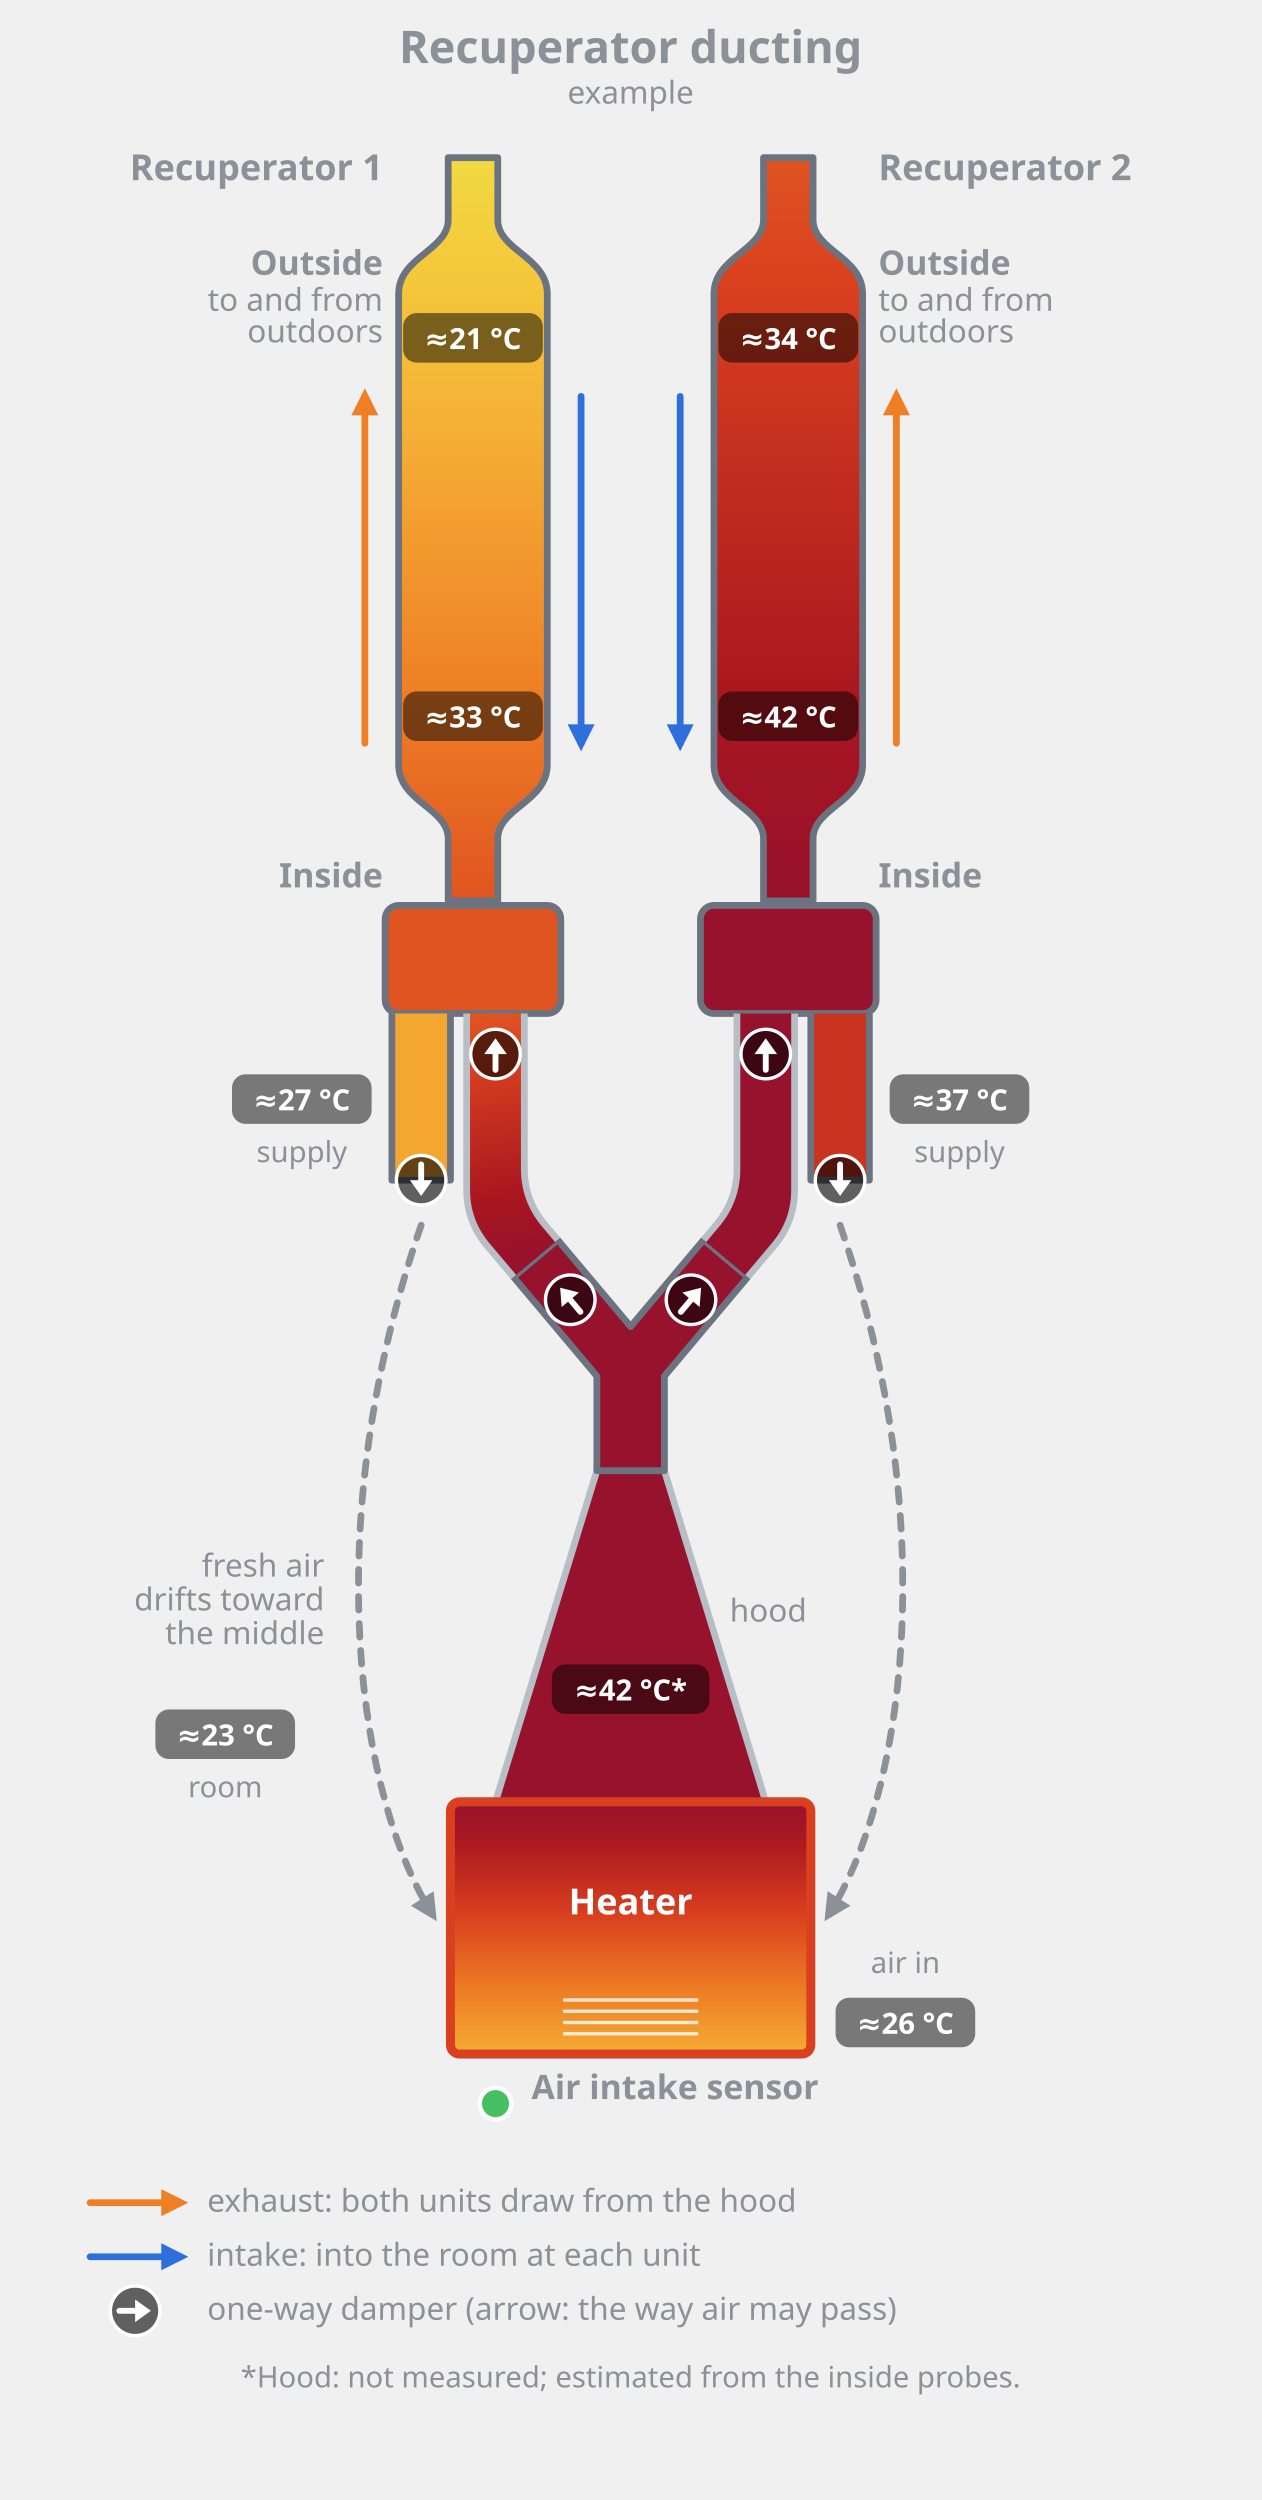
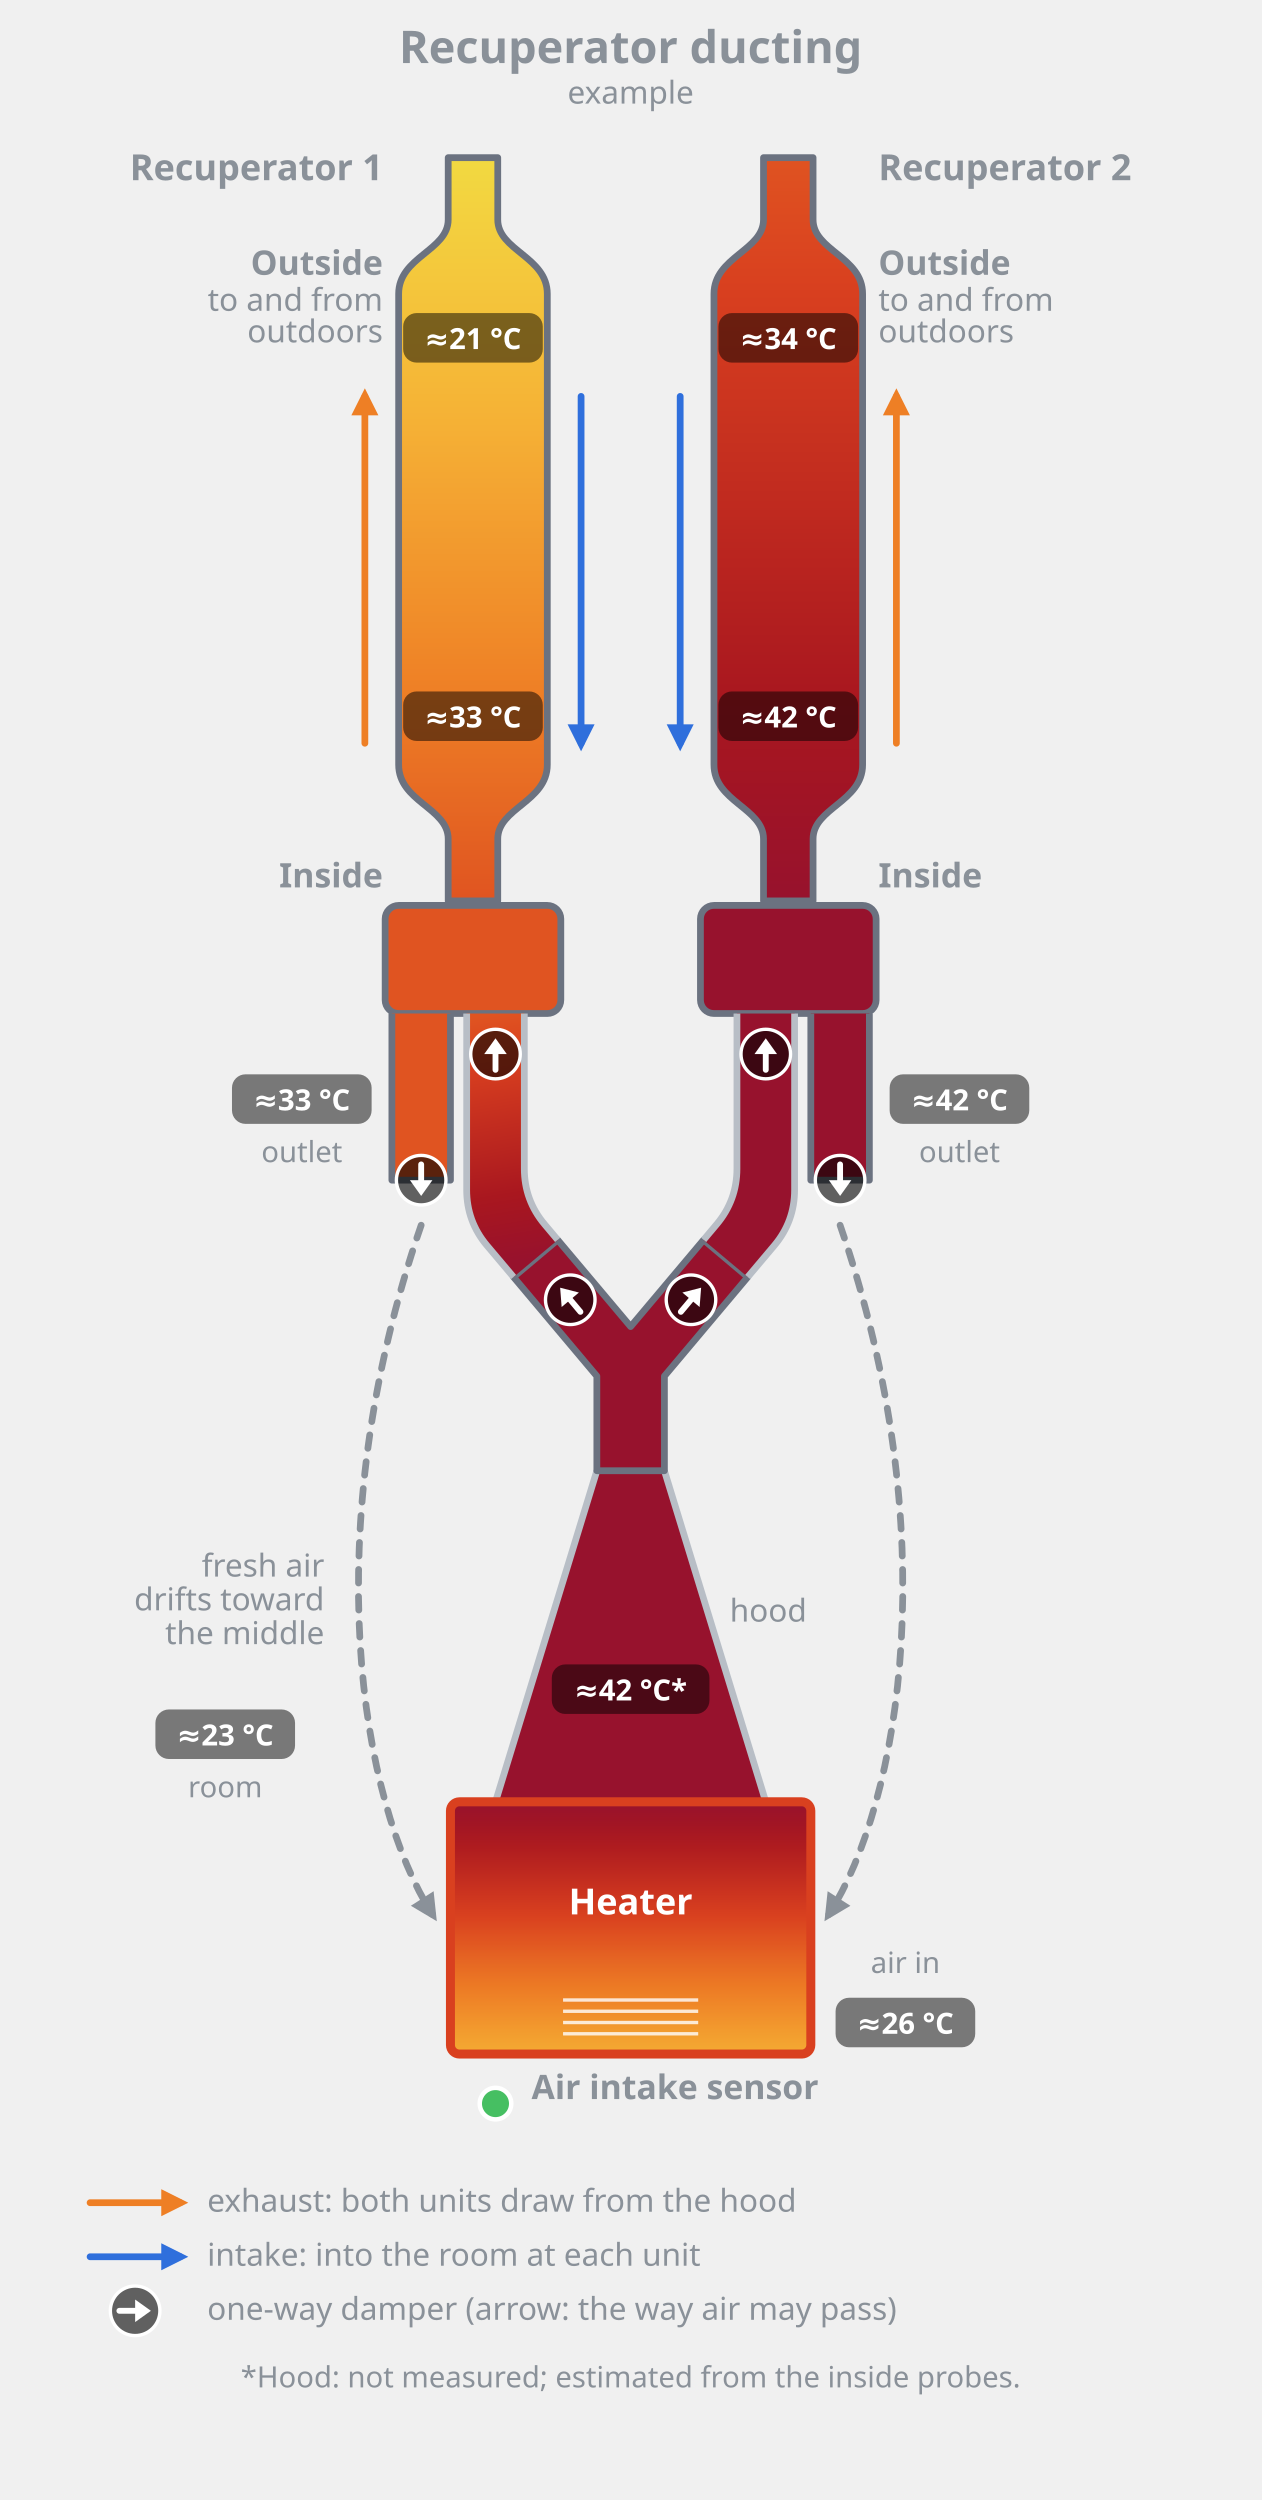
<svg xmlns="http://www.w3.org/2000/svg" viewBox="0 0 560 1110" width="560" height="1110" font-family="sans-serif">
  <defs>
    <linearGradient id="g-pipe-l-s" x1="20.0" y1="0.0" x2="620.0" y2="0.0" gradientUnits="userSpaceOnUse">
      <stop offset="0.000" stop-color="#f2d941" />
      <stop offset="0.091" stop-color="#f3cf3e" />
      <stop offset="0.182" stop-color="#f4c53b" />
      <stop offset="0.273" stop-color="#f5bb38" />
      <stop offset="0.364" stop-color="#f5b035" />
      <stop offset="0.455" stop-color="#f3a331" />
      <stop offset="0.545" stop-color="#f2972d" />
      <stop offset="0.636" stop-color="#f08b29" />
      <stop offset="0.727" stop-color="#ee7e25" />
      <stop offset="0.818" stop-color="#e97024" />
      <stop offset="0.909" stop-color="#e46222" />
      <stop offset="1.000" stop-color="#e05421" />
    </linearGradient>
    <linearGradient id="g-pipe-r-s" x1="20.0" y1="0.0" x2="620.0" y2="0.0" gradientUnits="userSpaceOnUse">
      <stop offset="0.000" stop-color="#df5321" />
      <stop offset="0.091" stop-color="#dc4920" />
      <stop offset="0.182" stop-color="#d83f1f" />
      <stop offset="0.273" stop-color="#d0381f" />
      <stop offset="0.364" stop-color="#c8321f" />
      <stop offset="0.455" stop-color="#c12b1f" />
      <stop offset="0.545" stop-color="#b9241f" />
      <stop offset="0.636" stop-color="#b11e1f" />
      <stop offset="0.727" stop-color="#a9171f" />
      <stop offset="0.818" stop-color="#a31523" />
      <stop offset="0.909" stop-color="#9d1328" />
      <stop offset="1.000" stop-color="#97122d" />
    </linearGradient>
    <linearGradient id="g-box-l-s" x1="0.0" y1="402.0" x2="0.0" y2="450.0" gradientUnits="userSpaceOnUse">
      <stop offset="0.000" stop-color="#e05421" />
      <stop offset="0.091" stop-color="#e05421" />
      <stop offset="0.182" stop-color="#e05421" />
      <stop offset="0.273" stop-color="#e05421" />
      <stop offset="0.364" stop-color="#e05421" />
      <stop offset="0.455" stop-color="#e05421" />
      <stop offset="0.545" stop-color="#e05421" />
      <stop offset="0.636" stop-color="#e05421" />
      <stop offset="0.727" stop-color="#e05421" />
      <stop offset="0.818" stop-color="#e05421" />
      <stop offset="0.909" stop-color="#e05421" />
      <stop offset="1.000" stop-color="#e05421" />
    </linearGradient>
    <linearGradient id="g-box-r-s" x1="0.0" y1="402.0" x2="0.0" y2="450.0" gradientUnits="userSpaceOnUse">
      <stop offset="0.000" stop-color="#97122d" />
      <stop offset="0.091" stop-color="#97122d" />
      <stop offset="0.182" stop-color="#97122d" />
      <stop offset="0.273" stop-color="#97122d" />
      <stop offset="0.364" stop-color="#97122d" />
      <stop offset="0.455" stop-color="#97122d" />
      <stop offset="0.545" stop-color="#97122d" />
      <stop offset="0.636" stop-color="#97122d" />
      <stop offset="0.727" stop-color="#97122d" />
      <stop offset="0.818" stop-color="#97122d" />
      <stop offset="0.909" stop-color="#97122d" />
      <stop offset="1.000" stop-color="#97122d" />
    </linearGradient>
    <linearGradient id="g-out-l-s" x1="0.0" y1="450.0" x2="0.0" y2="524.0" gradientUnits="userSpaceOnUse">
-       <stop offset="0.000" stop-color="#f4a632" />
-       <stop offset="0.091" stop-color="#f4a632" />
-       <stop offset="0.182" stop-color="#f4a632" />
-       <stop offset="0.273" stop-color="#f4a632" />
-       <stop offset="0.364" stop-color="#f4a632" />
-       <stop offset="0.455" stop-color="#f4a632" />
-       <stop offset="0.545" stop-color="#f4a632" />
-       <stop offset="0.636" stop-color="#f4a632" />
-       <stop offset="0.727" stop-color="#f4a632" />
-       <stop offset="0.818" stop-color="#f4a632" />
-       <stop offset="0.909" stop-color="#f4a632" />
-       <stop offset="1.000" stop-color="#f4a632" />
+       <stop offset="0.000" stop-color="#e05421" />
+       <stop offset="0.091" stop-color="#e05421" />
+       <stop offset="0.182" stop-color="#e05421" />
+       <stop offset="0.273" stop-color="#e05421" />
+       <stop offset="0.364" stop-color="#e05421" />
+       <stop offset="0.455" stop-color="#e05421" />
+       <stop offset="0.545" stop-color="#e05421" />
+       <stop offset="0.636" stop-color="#e05421" />
+       <stop offset="0.727" stop-color="#e05421" />
+       <stop offset="0.818" stop-color="#e05421" />
+       <stop offset="0.909" stop-color="#e05421" />
+       <stop offset="1.000" stop-color="#e05421" />
    </linearGradient>
    <linearGradient id="g-out-r-s" x1="0.0" y1="450.0" x2="0.0" y2="524.0" gradientUnits="userSpaceOnUse">
-       <stop offset="0.000" stop-color="#c9331f" />
-       <stop offset="0.091" stop-color="#c9331f" />
-       <stop offset="0.182" stop-color="#c9331f" />
-       <stop offset="0.273" stop-color="#c9331f" />
-       <stop offset="0.364" stop-color="#c9331f" />
-       <stop offset="0.455" stop-color="#c9331f" />
-       <stop offset="0.545" stop-color="#c9331f" />
-       <stop offset="0.636" stop-color="#c9331f" />
-       <stop offset="0.727" stop-color="#c9331f" />
-       <stop offset="0.818" stop-color="#c9331f" />
-       <stop offset="0.909" stop-color="#c9331f" />
-       <stop offset="1.000" stop-color="#c9331f" />
+       <stop offset="0.000" stop-color="#97122d" />
+       <stop offset="0.091" stop-color="#97122d" />
+       <stop offset="0.182" stop-color="#97122d" />
+       <stop offset="0.273" stop-color="#97122d" />
+       <stop offset="0.364" stop-color="#97122d" />
+       <stop offset="0.455" stop-color="#97122d" />
+       <stop offset="0.545" stop-color="#97122d" />
+       <stop offset="0.636" stop-color="#97122d" />
+       <stop offset="0.727" stop-color="#97122d" />
+       <stop offset="0.818" stop-color="#97122d" />
+       <stop offset="0.909" stop-color="#97122d" />
+       <stop offset="1.000" stop-color="#97122d" />
    </linearGradient>
    <linearGradient id="g-hose-l-s" x1="237.8" y1="558.8" x2="220.0" y2="450.0" gradientUnits="userSpaceOnUse">
      <stop offset="0.000" stop-color="#97122d" />
      <stop offset="0.091" stop-color="#9d1328" />
      <stop offset="0.182" stop-color="#a31523" />
      <stop offset="0.273" stop-color="#a9171f" />
      <stop offset="0.364" stop-color="#b11e1f" />
      <stop offset="0.455" stop-color="#b9251f" />
      <stop offset="0.545" stop-color="#c12b1f" />
      <stop offset="0.636" stop-color="#c9321f" />
      <stop offset="0.727" stop-color="#d1391f" />
      <stop offset="0.818" stop-color="#d9401f" />
      <stop offset="0.909" stop-color="#dc4a20" />
      <stop offset="1.000" stop-color="#e05421" />
    </linearGradient>
    <linearGradient id="g-hose-r-s" x1="322.2" y1="558.8" x2="340.0" y2="450.0" gradientUnits="userSpaceOnUse">
      <stop offset="0.000" stop-color="#97122d" />
      <stop offset="0.091" stop-color="#97122d" />
      <stop offset="0.182" stop-color="#97122d" />
      <stop offset="0.273" stop-color="#97122d" />
      <stop offset="0.364" stop-color="#97122d" />
      <stop offset="0.455" stop-color="#97122d" />
      <stop offset="0.545" stop-color="#97122d" />
      <stop offset="0.636" stop-color="#97122d" />
      <stop offset="0.727" stop-color="#97122d" />
      <stop offset="0.818" stop-color="#97122d" />
      <stop offset="0.909" stop-color="#97122d" />
      <stop offset="1.000" stop-color="#97122d" />
    </linearGradient>
    <linearGradient id="g-hood-s" x1="0.0" y1="800.0" x2="0.0" y2="653.0" gradientUnits="userSpaceOnUse">
      <stop offset="0.000" stop-color="#97122d" />
      <stop offset="0.091" stop-color="#97122d" />
      <stop offset="0.182" stop-color="#97122d" />
      <stop offset="0.273" stop-color="#97122d" />
      <stop offset="0.364" stop-color="#97122d" />
      <stop offset="0.455" stop-color="#97122d" />
      <stop offset="0.545" stop-color="#97122d" />
      <stop offset="0.636" stop-color="#97122d" />
      <stop offset="0.727" stop-color="#97122d" />
      <stop offset="0.818" stop-color="#97122d" />
      <stop offset="0.909" stop-color="#97122d" />
      <stop offset="1.000" stop-color="#97122d" />
    </linearGradient>
    <linearGradient id="g-heater-s" x1="0.0" y1="912.0" x2="0.0" y2="800.0" gradientUnits="userSpaceOnUse">
      <stop offset="0.000" stop-color="#f4ab33" />
      <stop offset="0.091" stop-color="#f29b2e" />
      <stop offset="0.182" stop-color="#f08a29" />
      <stop offset="0.273" stop-color="#ec7924" />
      <stop offset="0.364" stop-color="#e66723" />
      <stop offset="0.455" stop-color="#e05421" />
      <stop offset="0.545" stop-color="#d9411f" />
      <stop offset="0.636" stop-color="#cc341f" />
      <stop offset="0.727" stop-color="#bd281f" />
      <stop offset="0.818" stop-color="#af1c1f" />
      <stop offset="0.909" stop-color="#a21524" />
      <stop offset="1.000" stop-color="#97122d" />
    </linearGradient>
    <marker id="head-ee7f25-s" viewBox="0 0 10 10" refX="7" refY="5" markerWidth="4" markerHeight="4" orient="auto-start-reverse">
      <path d="M0,0 L10,5 L0,10 Z" fill="#ee7f25" />
    </marker>
    <marker id="head-2f6fdc-s" viewBox="0 0 10 10" refX="7" refY="5" markerWidth="4" markerHeight="4" orient="auto-start-reverse">
      <path d="M0,0 L10,5 L0,10 Z" fill="#2f6fdc" />
    </marker>
    <marker id="head-8a9199-s" viewBox="0 0 10 10" refX="7" refY="5" markerWidth="4" markerHeight="4" orient="auto-start-reverse">
      <path d="M0,0 L10,5 L0,10 Z" fill="#8a9199" />
    </marker>
  </defs>
  <text x="280" y="28" text-anchor="middle" font-size="20" font-weight="bold" fill="#8a9199">Recuperator ducting</text>
  <text id="t-sub-s" x="280" y="46" text-anchor="middle" font-size="14" fill="#8a9199">example</text>
  <g transform="translate(276,59) rotate(90) scale(0.55)">
    <path d="M 20,100 L 70,100 C 95,100 100,60 130,60 L 510,60 C 540,60 545,100 570,100 L 620,100 L 620,140 L 570,140 C 545,140 540,180 510,180 L 130,180 C 100,180 95,140 70,140 L 20,140 Z" fill="url(#g-pipe-l-s)" stroke="#6b7280" stroke-width="3" vector-effect="non-scaling-stroke" stroke-linejoin="round" />
  </g>
  <g transform="translate(416,59) rotate(90) scale(0.55)">
    <path d="M 20,100 L 70,100 C 95,100 100,60 130,60 L 510,60 C 540,60 545,100 570,100 L 620,100 L 620,140 L 570,140 C 545,140 540,180 510,180 L 130,180 C 100,180 95,140 70,140 L 20,140 Z" fill="url(#g-pipe-r-s)" stroke="#6b7280" stroke-width="3" vector-effect="non-scaling-stroke" stroke-linejoin="round" />
  </g>
  <text x="170" y="80" text-anchor="end" font-size="16" font-weight="bold" fill="#8a9199">Recuperator 1</text>
  <text x="390" y="80" text-anchor="start" font-size="16" font-weight="bold" fill="#8a9199">Recuperator 2</text>
  <text x="170" y="122" text-anchor="end" font-size="15" font-weight="bold" fill="#8a9199">Outside</text>
  <text x="170" y="138" text-anchor="end" font-size="14" fill="#8a9199">to and from</text>
  <text x="170" y="152" text-anchor="end" font-size="14" fill="#8a9199">outdoors</text>
  <text x="170" y="394" text-anchor="end" font-size="15" font-weight="bold" fill="#8a9199">Inside</text>
  <text x="390" y="122" text-anchor="start" font-size="15" font-weight="bold" fill="#8a9199">Outside</text>
  <text x="390" y="138" text-anchor="start" font-size="14" fill="#8a9199">to and from</text>
  <text x="390" y="152" text-anchor="start" font-size="14" fill="#8a9199">outdoors</text>
  <text x="390" y="394" text-anchor="start" font-size="15" font-weight="bold" fill="#8a9199">Inside</text>
  <rect x="179" y="139" width="62" height="22" rx="6" fill="#000" fill-opacity="0.5" />
  <text id="t-l-out-s" x="210" y="155" text-anchor="middle" font-size="13" font-weight="bold" fill="#fff">≈21 °C</text>
  <rect x="179" y="307" width="62" height="22" rx="6" fill="#000" fill-opacity="0.5" />
  <text id="t-l-in-s" x="210" y="323" text-anchor="middle" font-size="13" font-weight="bold" fill="#fff">≈33 °C</text>
  <rect x="319" y="139" width="62" height="22" rx="6" fill="#000" fill-opacity="0.5" />
  <text id="t-r-out-s" x="350" y="155" text-anchor="middle" font-size="13" font-weight="bold" fill="#fff">≈34 °C</text>
  <rect x="319" y="307" width="62" height="22" rx="6" fill="#000" fill-opacity="0.5" />
  <text id="t-r-in-s" x="350" y="323" text-anchor="middle" font-size="13" font-weight="bold" fill="#fff">≈42 °C</text>
  <rect x="171" y="402" width="78" height="48" rx="6" fill="url(#g-box-l-s)" stroke="#6b7280" stroke-width="3" />
  <rect x="311" y="402" width="78" height="48" rx="6" fill="url(#g-box-r-s)" stroke="#6b7280" stroke-width="3" />
  <path d="M 174,450 L 174,524 L 200,524 L 200,450" fill="url(#g-out-l-s)" stroke="#6b7280" stroke-width="3" stroke-linejoin="round" />
  <path d="M 386,450 L 386,524 L 360,524 L 360,450" fill="url(#g-out-r-s)" stroke="#6b7280" stroke-width="3" stroke-linejoin="round" />
  <rect x="103" y="477" width="62" height="22" rx="6" fill="#000" fill-opacity="0.5" />
-   <text id="t-l-sup-s" x="134" y="493" text-anchor="middle" font-size="13" font-weight="bold" fill="#fff">≈27 °C</text>
+   <text id="t-l-sup-s" x="134" y="493" text-anchor="middle" font-size="13" font-weight="bold" fill="#fff">≈33 °C</text>
  <rect x="395" y="477" width="62" height="22" rx="6" fill="#000" fill-opacity="0.5" />
-   <text id="t-r-sup-s" x="426" y="493" text-anchor="middle" font-size="13" font-weight="bold" fill="#fff">≈37 °C</text>
-   <text x="134" y="516" text-anchor="middle" font-size="13" fill="#8a9199">supply</text>
-   <text x="426" y="516" text-anchor="middle" font-size="13" fill="#8a9199">supply</text>
+   <text id="t-r-sup-s" x="426" y="493" text-anchor="middle" font-size="13" font-weight="bold" fill="#fff">≈42 °C</text>
+   <text x="134" y="516" text-anchor="middle" font-size="13" fill="#8a9199">outlet</text>
+   <text x="426" y="516" text-anchor="middle" font-size="13" fill="#8a9199">outlet</text>
  <path d="M 265,653 L 295,653 L 340,800 L 220,800 Z" fill="url(#g-hood-s)" />
  <path d="M 265,653 L 220,800 M 295,653 L 340,800" stroke="#b8bec6" stroke-width="3" fill="none" />
  <path id="wye-s" class="fill" d="M 265,653 L 265,611 L 228.0,567.0 L 247.6,550.5 L 280,589 L 312.4,550.5 L 332.0,567.0 L 295,611 L 295,653 Z" fill="#97122d" stroke="#6b7280" stroke-width="3" stroke-linejoin="round" />
  <text x="324" y="720" text-anchor="start" font-size="14" fill="#8a9199">hood</text>
  <path d="M 220.0,450.0 L 220.0,523.6 Q 220.0,537.6 229.0,548.3 L 237.8,558.8" fill="none" stroke="url(#g-hose-l-s)" stroke-width="25.6" stroke-linejoin="round" />
  <path d="M 232.8,450.0 L 232.8,518.9 Q 232.8,532.9 241.8,543.6 L 247.6,550.5" fill="none" stroke="#b8bec6" stroke-width="3" />
  <path d="M 207.2,450.0 L 207.2,528.3 Q 207.2,542.3 216.2,553.0 L 228.0,567.0" fill="none" stroke="#b8bec6" stroke-width="3" />
  <path d="M 340.0,450.0 L 340.0,523.6 Q 340.0,537.6 331.0,548.3 L 322.2,558.8" fill="none" stroke="url(#g-hose-r-s)" stroke-width="25.6" stroke-linejoin="round" />
  <path d="M 352.8,450.0 L 352.8,528.3 Q 352.8,542.3 343.8,553.0 L 332.0,567.0" fill="none" stroke="#b8bec6" stroke-width="3" />
  <path d="M 327.2,450.0 L 327.2,518.9 Q 327.2,532.9 318.2,543.6 L 312.4,550.5" fill="none" stroke="#b8bec6" stroke-width="3" />
  <rect x="245" y="739" width="70" height="22" rx="6" fill="#000" fill-opacity="0.5" />
  <text id="t-hood-s" x="280" y="755" text-anchor="middle" font-size="13" font-weight="bold" fill="#fff">≈42 °C*</text>
  <rect x="200" y="800" width="160" height="112" rx="4" fill="url(#g-heater-s)" stroke="#d9401f" stroke-width="4" />
  <text x="280" y="850" text-anchor="middle" font-size="16" font-weight="bold" fill="#fff">Heater</text>
  <line x1="250" y1="888" x2="310" y2="888" stroke="#fff" stroke-opacity="0.8" stroke-width="1.5" />
  <line x1="250" y1="893" x2="310" y2="893" stroke="#fff" stroke-opacity="0.8" stroke-width="1.5" />
  <line x1="250" y1="898" x2="310" y2="898" stroke="#fff" stroke-opacity="0.8" stroke-width="1.5" />
  <line x1="250" y1="903" x2="310" y2="903" stroke="#fff" stroke-opacity="0.8" stroke-width="1.5" />
  <path id="a-ex-l-s" class="arrow" d="M 162,330 L 162,176" fill="none" stroke="#ee7f25" stroke-width="3" stroke-linecap="round" marker-end="url(#head-ee7f25-s)" />
  <path id="a-in-l-s" class="arrow" d="M 258,176 L 258,330" fill="none" stroke="#2f6fdc" stroke-width="3" stroke-linecap="round" marker-end="url(#head-2f6fdc-s)" />
  <path id="a-ex-r-s" class="arrow" d="M 398,330 L 398,176" fill="none" stroke="#ee7f25" stroke-width="3" stroke-linecap="round" marker-end="url(#head-ee7f25-s)" />
  <path id="a-in-r-s" class="arrow" d="M 302,176 L 302,330" fill="none" stroke="#2f6fdc" stroke-width="3" stroke-linecap="round" marker-end="url(#head-2f6fdc-s)" />
  <path id="drift-l-s" class="arrow drift" d="M 187,544 C 140,680 160,800 192,850" fill="none" stroke="#8a9199" stroke-width="3" stroke-linecap="round" stroke-dasharray="6 6" marker-end="url(#head-8a9199-s)" />
  <path id="drift-r-s" class="arrow drift" d="M 373,544 C 420,680 400,800 368,850" fill="none" stroke="#8a9199" stroke-width="3" stroke-linecap="round" stroke-dasharray="6 6" marker-end="url(#head-8a9199-s)" />
  <text x="144" y="700" text-anchor="end" font-size="14" fill="#8a9199">fresh air</text>
  <text x="144" y="715" text-anchor="end" font-size="14" fill="#8a9199">drifts toward</text>
  <text x="144" y="730" text-anchor="end" font-size="14" fill="#8a9199">the middle</text>
  <rect x="69" y="759" width="62" height="22" rx="6" fill="#000" fill-opacity="0.5" />
  <text id="t-room-s" x="100" y="775" text-anchor="middle" font-size="13" font-weight="bold" fill="#fff">≈23 °C</text>
  <text x="100" y="798" text-anchor="middle" font-size="13" fill="#8a9199">room</text>
  <g transform="translate(220.0,468.0) rotate(270)">
    <circle r="11" fill="#000" fill-opacity="0.6" stroke="#fff" stroke-width="1.5" />
    <path d="M -7,0 L 1,0" stroke="#fff" stroke-width="2.6" stroke-linecap="round" />
    <path d="M 0,-5 L 7,0 L 0,5 Z" fill="#fff" />
  </g>
  <g transform="translate(340.0,468.0) rotate(270)">
    <circle r="11" fill="#000" fill-opacity="0.6" stroke="#fff" stroke-width="1.5" />
    <path d="M -7,0 L 1,0" stroke="#fff" stroke-width="2.6" stroke-linecap="round" />
    <path d="M 0,-5 L 7,0 L 0,5 Z" fill="#fff" />
  </g>
  <g transform="translate(253.2,577.1) rotate(-130)">
    <circle r="11" fill="#000" fill-opacity="0.6" stroke="#fff" stroke-width="1.5" />
    <path d="M -7,0 L 1,0" stroke="#fff" stroke-width="2.6" stroke-linecap="round" />
    <path d="M 0,-5 L 7,0 L 0,5 Z" fill="#fff" />
  </g>
  <g transform="translate(306.8,577.1) rotate(-50)">
    <circle r="11" fill="#000" fill-opacity="0.6" stroke="#fff" stroke-width="1.5" />
    <path d="M -7,0 L 1,0" stroke="#fff" stroke-width="2.6" stroke-linecap="round" />
    <path d="M 0,-5 L 7,0 L 0,5 Z" fill="#fff" />
  </g>
  <g transform="translate(187.0,524.0) rotate(90)">
    <circle r="11" fill="#000" fill-opacity="0.6" stroke="#fff" stroke-width="1.5" />
    <path d="M -7,0 L 1,0" stroke="#fff" stroke-width="2.6" stroke-linecap="round" />
    <path d="M 0,-5 L 7,0 L 0,5 Z" fill="#fff" />
  </g>
  <g transform="translate(373.0,524.0) rotate(90)">
    <circle r="11" fill="#000" fill-opacity="0.6" stroke="#fff" stroke-width="1.5" />
    <path d="M -7,0 L 1,0" stroke="#fff" stroke-width="2.6" stroke-linecap="round" />
    <path d="M 0,-5 L 7,0 L 0,5 Z" fill="#fff" />
  </g>
  <circle cx="220" cy="934" r="7" fill="#46bf62" stroke="#fff" stroke-width="2" />
  <text x="236" y="932" text-anchor="start" font-size="15" font-weight="bold" fill="#8a9199">Air intake sensor</text>
  <text x="402" y="876" text-anchor="middle" font-size="13" fill="#8a9199">air in</text>
  <rect x="371" y="887" width="62" height="22" rx="6" fill="#000" fill-opacity="0.5" />
  <text id="t-heater-in-s" x="402" y="903" text-anchor="middle" font-size="13" font-weight="bold" fill="#fff">≈26 °C</text>
  <path class="arrow" d="M 40,978 L 80,978" fill="none" stroke="#ee7f25" stroke-width="3" stroke-linecap="round" marker-end="url(#head-ee7f25-s)" />
  <text x="92" y="982" text-anchor="start" font-size="14" fill="#8a9199">exhaust: both units draw from the hood</text>
  <path class="arrow" d="M 40,1002 L 80,1002" fill="none" stroke="#2f6fdc" stroke-width="3" stroke-linecap="round" marker-end="url(#head-2f6fdc-s)" />
  <text x="92" y="1006" text-anchor="start" font-size="14" fill="#8a9199">intake: into the room at each unit</text>
  <g transform="translate(60.0,1026.0) rotate(0)">
    <circle r="11" fill="#000" fill-opacity="0.6" stroke="#fff" stroke-width="1.5" />
    <path d="M -7,0 L 1,0" stroke="#fff" stroke-width="2.6" stroke-linecap="round" />
    <path d="M 0,-5 L 7,0 L 0,5 Z" fill="#fff" />
  </g>
  <text x="92" y="1030" text-anchor="start" font-size="14" fill="#8a9199">one-way damper (arrow: the way air may pass)</text>
  <text x="280" y="1060" text-anchor="middle" font-size="13" fill="#8a9199">*Hood: not measured; estimated from the inside probes.</text>
</svg>
